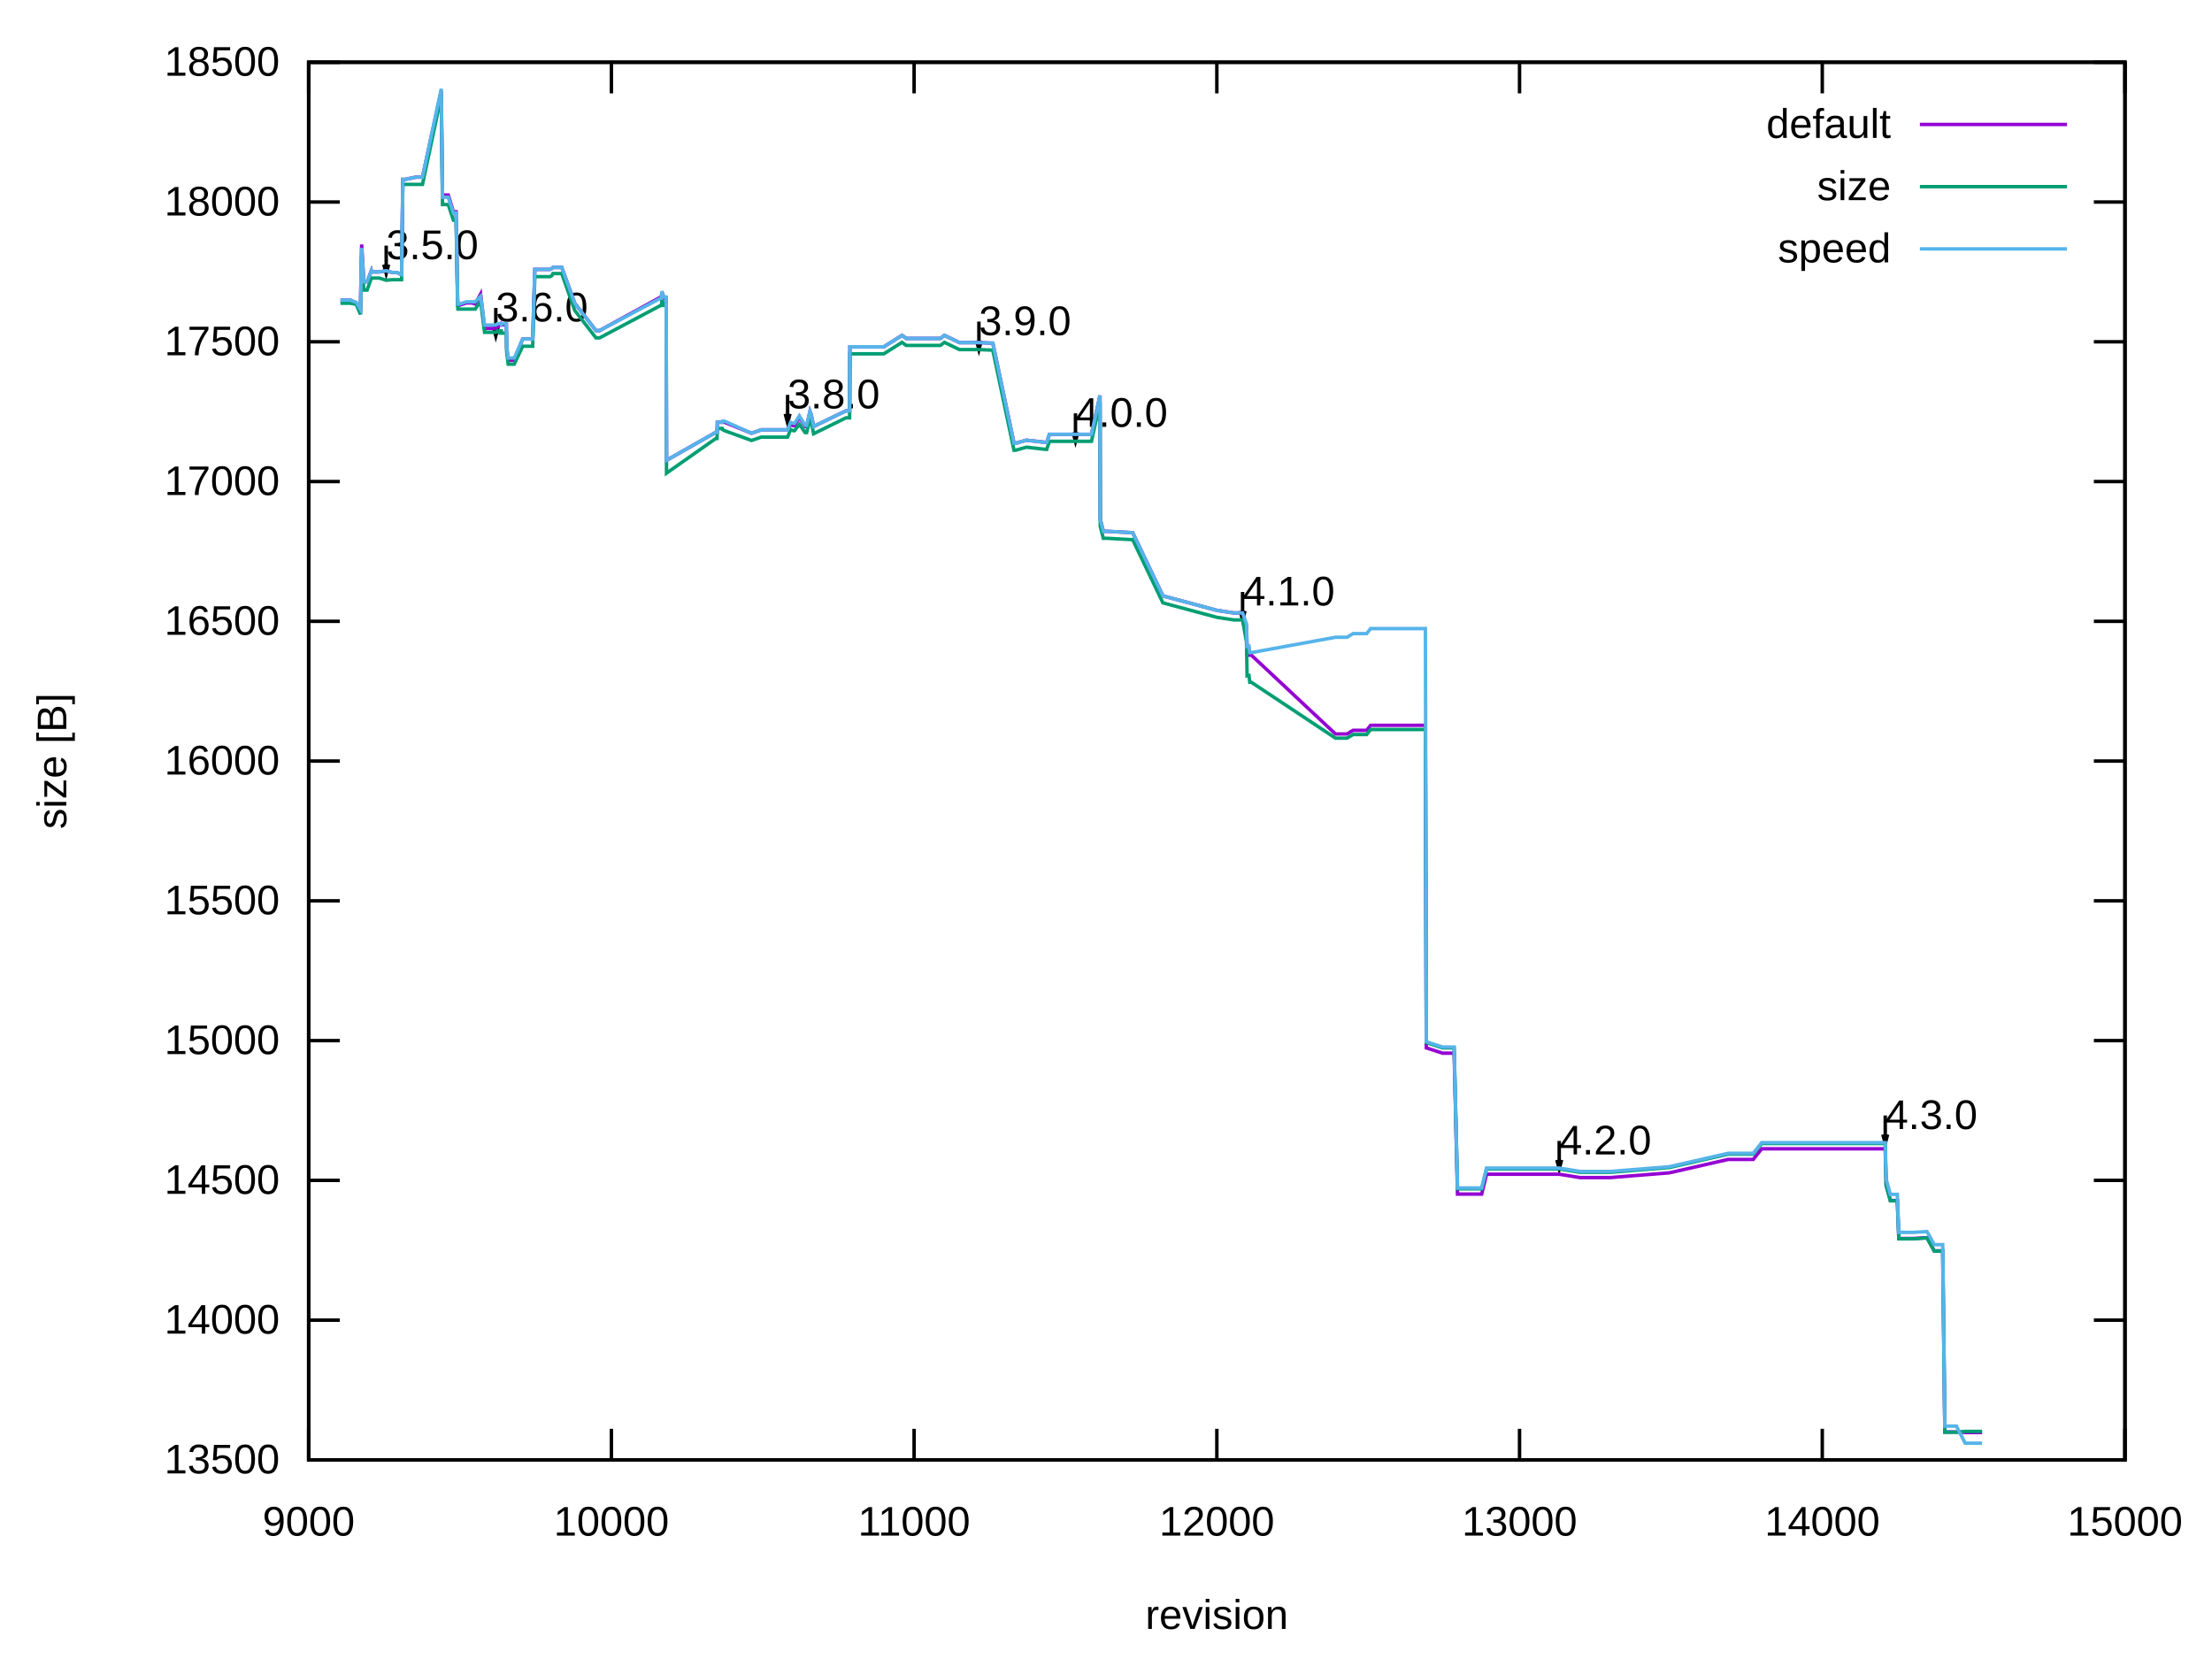
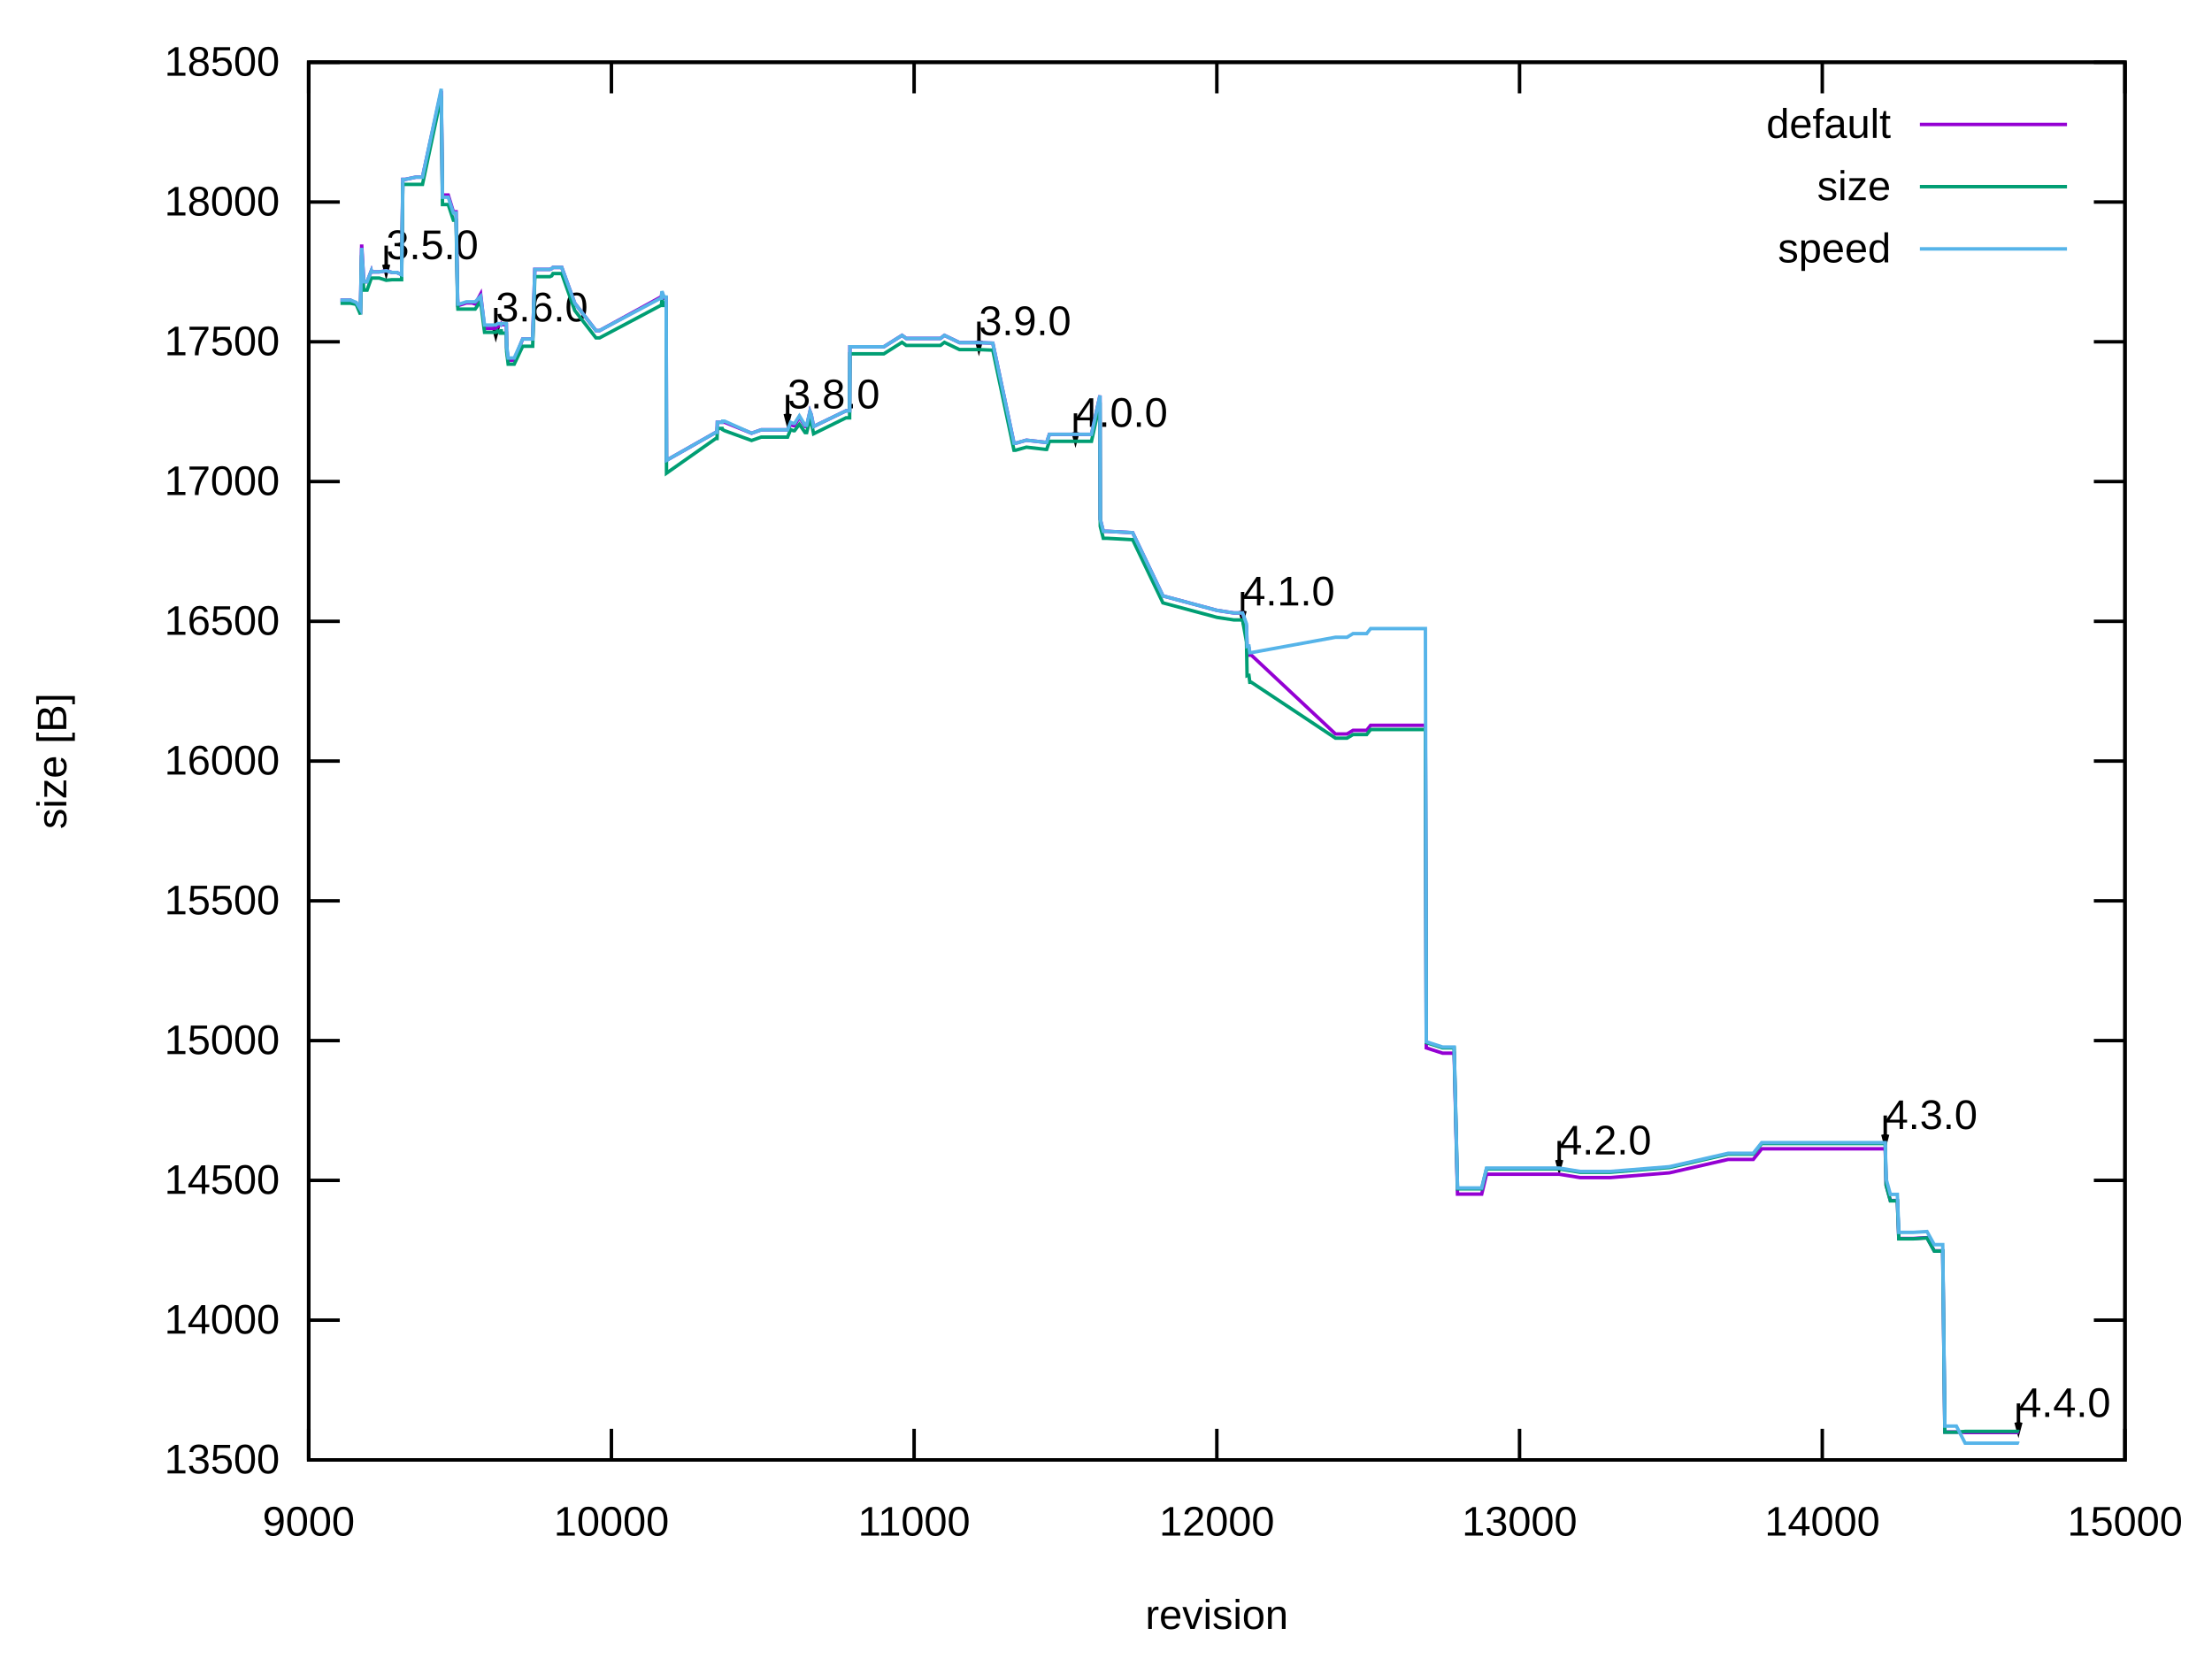
<svg xmlns="http://www.w3.org/2000/svg" xmlns:xlink="http://www.w3.org/1999/xlink" width="640" height="480" viewBox="0 0 640 480">
  <g id="gnuplot_canvas">
    <rect x="0" y="0" width="640" height="480" fill="none" />
    <defs>
      <circle id="gpDot" r="0.5" stroke-width="0.5" stroke="currentColor" />
      <path id="gpPt0" stroke-width="0.222" stroke="currentColor" d="M-1,0 h2 M0,-1 v2" />
      <path id="gpPt1" stroke-width="0.222" stroke="currentColor" d="M-1,-1 L1,1 M1,-1 L-1,1" />
      <path id="gpPt2" stroke-width="0.222" stroke="currentColor" d="M-1,0 L1,0 M0,-1 L0,1 M-1,-1 L1,1 M-1,1 L1,-1" />
      <rect id="gpPt3" stroke-width="0.222" stroke="currentColor" x="-1" y="-1" width="2" height="2" />
      <rect id="gpPt4" stroke-width="0.222" stroke="currentColor" fill="currentColor" x="-1" y="-1" width="2" height="2" />
      <circle id="gpPt5" stroke-width="0.222" stroke="currentColor" cx="0" cy="0" r="1" />
      <use xlink:href="#gpPt5" id="gpPt6" fill="currentColor" stroke="none" />
      <path id="gpPt7" stroke-width="0.222" stroke="currentColor" d="M0,-1.33 L-1.33,0.67 L1.33,0.67 z" />
      <use xlink:href="#gpPt7" id="gpPt8" fill="currentColor" stroke="none" />
      <use xlink:href="#gpPt7" id="gpPt9" stroke="currentColor" transform="rotate(180)" />
      <use xlink:href="#gpPt9" id="gpPt10" fill="currentColor" stroke="none" />
      <use xlink:href="#gpPt3" id="gpPt11" stroke="currentColor" transform="rotate(45)" />
      <use xlink:href="#gpPt11" id="gpPt12" fill="currentColor" stroke="none" />
      <path id="gpPt13" stroke-width="0.222" stroke="currentColor" d="M0,1.330 L1.265,0.411 L0.782,-1.067 L-0.782,-1.076 L-1.265,0.411 z" />
      <use xlink:href="#gpPt13" id="gpPt14" fill="currentColor" stroke="none" />
      <filter id="textbox" filterUnits="objectBoundingBox" x="0" y="0" height="1" width="1">
        <feFlood flood-color="white" flood-opacity="1" result="bgnd" />
        <feComposite in="SourceGraphic" in2="bgnd" operator="atop" />
      </filter>
      <filter id="greybox" filterUnits="objectBoundingBox" x="0" y="0" height="1" width="1">
        <feFlood flood-color="lightgrey" flood-opacity="1" result="grey" />
        <feComposite in="SourceGraphic" in2="grey" operator="atop" />
      </filter>
    </defs>
    <g fill="none" color="white" stroke="currentColor" stroke-width="1.00" stroke-linecap="butt" stroke-linejoin="miter">
</g>
    <g fill="none" color="black" stroke="currentColor" stroke-width="1.00" stroke-linecap="butt" stroke-linejoin="miter">
      <path stroke="black" d="M89.31,422.40 L98.31,422.40 M614.82,422.40 L605.82,422.40  " />
      <g transform="translate(80.92,426.30)" stroke="none" fill="black" font-family="Arial" font-size="12.00" text-anchor="end">
        <text>
          <tspan font-family="Arial"> 13500</tspan>
        </text>
      </g>
    </g>
    <g fill="none" color="black" stroke="currentColor" stroke-width="1.00" stroke-linecap="butt" stroke-linejoin="miter">
      <path stroke="black" d="M89.31,381.96 L98.31,381.96 M614.82,381.96 L605.82,381.96  " />
      <g transform="translate(80.92,385.86)" stroke="none" fill="black" font-family="Arial" font-size="12.00" text-anchor="end">
        <text>
          <tspan font-family="Arial"> 14000</tspan>
        </text>
      </g>
    </g>
    <g fill="none" color="black" stroke="currentColor" stroke-width="1.00" stroke-linecap="butt" stroke-linejoin="miter">
      <path stroke="black" d="M89.31,341.52 L98.31,341.52 M614.82,341.52 L605.82,341.52  " />
      <g transform="translate(80.92,345.42)" stroke="none" fill="black" font-family="Arial" font-size="12.00" text-anchor="end">
        <text>
          <tspan font-family="Arial"> 14500</tspan>
        </text>
      </g>
    </g>
    <g fill="none" color="black" stroke="currentColor" stroke-width="1.00" stroke-linecap="butt" stroke-linejoin="miter">
      <path stroke="black" d="M89.31,301.08 L98.31,301.08 M614.82,301.08 L605.82,301.08  " />
      <g transform="translate(80.92,304.98)" stroke="none" fill="black" font-family="Arial" font-size="12.00" text-anchor="end">
        <text>
          <tspan font-family="Arial"> 15000</tspan>
        </text>
      </g>
    </g>
    <g fill="none" color="black" stroke="currentColor" stroke-width="1.00" stroke-linecap="butt" stroke-linejoin="miter">
      <path stroke="black" d="M89.31,260.64 L98.31,260.64 M614.82,260.64 L605.82,260.64  " />
      <g transform="translate(80.92,264.54)" stroke="none" fill="black" font-family="Arial" font-size="12.00" text-anchor="end">
        <text>
          <tspan font-family="Arial"> 15500</tspan>
        </text>
      </g>
    </g>
    <g fill="none" color="black" stroke="currentColor" stroke-width="1.00" stroke-linecap="butt" stroke-linejoin="miter">
      <path stroke="black" d="M89.31,220.20 L98.31,220.20 M614.82,220.20 L605.82,220.20  " />
      <g transform="translate(80.92,224.10)" stroke="none" fill="black" font-family="Arial" font-size="12.00" text-anchor="end">
        <text>
          <tspan font-family="Arial"> 16000</tspan>
        </text>
      </g>
    </g>
    <g fill="none" color="black" stroke="currentColor" stroke-width="1.00" stroke-linecap="butt" stroke-linejoin="miter">
      <path stroke="black" d="M89.31,179.77 L98.31,179.77 M614.82,179.77 L605.82,179.77  " />
      <g transform="translate(80.92,183.67)" stroke="none" fill="black" font-family="Arial" font-size="12.00" text-anchor="end">
        <text>
          <tspan font-family="Arial"> 16500</tspan>
        </text>
      </g>
    </g>
    <g fill="none" color="black" stroke="currentColor" stroke-width="1.00" stroke-linecap="butt" stroke-linejoin="miter">
      <path stroke="black" d="M89.31,139.33 L98.31,139.33 M614.82,139.33 L605.82,139.33  " />
      <g transform="translate(80.92,143.23)" stroke="none" fill="black" font-family="Arial" font-size="12.00" text-anchor="end">
        <text>
          <tspan font-family="Arial"> 17000</tspan>
        </text>
      </g>
    </g>
    <g fill="none" color="black" stroke="currentColor" stroke-width="1.00" stroke-linecap="butt" stroke-linejoin="miter">
      <path stroke="black" d="M89.31,98.89 L98.31,98.89 M614.82,98.89 L605.82,98.89  " />
      <g transform="translate(80.92,102.79)" stroke="none" fill="black" font-family="Arial" font-size="12.00" text-anchor="end">
        <text>
          <tspan font-family="Arial"> 17500</tspan>
        </text>
      </g>
    </g>
    <g fill="none" color="black" stroke="currentColor" stroke-width="1.00" stroke-linecap="butt" stroke-linejoin="miter">
      <path stroke="black" d="M89.31,58.45 L98.31,58.45 M614.82,58.45 L605.82,58.45  " />
      <g transform="translate(80.92,62.35)" stroke="none" fill="black" font-family="Arial" font-size="12.00" text-anchor="end">
        <text>
          <tspan font-family="Arial"> 18000</tspan>
        </text>
      </g>
    </g>
    <g fill="none" color="black" stroke="currentColor" stroke-width="1.00" stroke-linecap="butt" stroke-linejoin="miter">
      <path stroke="black" d="M89.31,18.01 L98.31,18.01 M614.82,18.01 L605.82,18.01  " />
      <g transform="translate(80.92,21.91)" stroke="none" fill="black" font-family="Arial" font-size="12.00" text-anchor="end">
        <text>
          <tspan font-family="Arial"> 18500</tspan>
        </text>
      </g>
    </g>
    <g fill="none" color="black" stroke="currentColor" stroke-width="1.00" stroke-linecap="butt" stroke-linejoin="miter">
      <path stroke="black" d="M89.31,422.40 L89.31,413.40 M89.31,18.01 L89.31,27.01  " />
      <g transform="translate(89.31,444.30)" stroke="none" fill="black" font-family="Arial" font-size="12.00" text-anchor="middle">
        <text>
          <tspan font-family="Arial"> 9000</tspan>
        </text>
      </g>
    </g>
    <g fill="none" color="black" stroke="currentColor" stroke-width="1.00" stroke-linecap="butt" stroke-linejoin="miter">
      <path stroke="black" d="M176.90,422.40 L176.90,413.40 M176.90,18.01 L176.90,27.01  " />
      <g transform="translate(176.90,444.30)" stroke="none" fill="black" font-family="Arial" font-size="12.00" text-anchor="middle">
        <text>
          <tspan font-family="Arial"> 10000</tspan>
        </text>
      </g>
    </g>
    <g fill="none" color="black" stroke="currentColor" stroke-width="1.00" stroke-linecap="butt" stroke-linejoin="miter">
      <path stroke="black" d="M264.48,422.40 L264.48,413.40 M264.48,18.01 L264.48,27.01  " />
      <g transform="translate(264.48,444.30)" stroke="none" fill="black" font-family="Arial" font-size="12.00" text-anchor="middle">
        <text>
          <tspan font-family="Arial"> 11000</tspan>
        </text>
      </g>
    </g>
    <g fill="none" color="black" stroke="currentColor" stroke-width="1.00" stroke-linecap="butt" stroke-linejoin="miter">
      <path stroke="black" d="M352.07,422.40 L352.07,413.40 M352.07,18.01 L352.07,27.01  " />
      <g transform="translate(352.07,444.30)" stroke="none" fill="black" font-family="Arial" font-size="12.00" text-anchor="middle">
        <text>
          <tspan font-family="Arial"> 12000</tspan>
        </text>
      </g>
    </g>
    <g fill="none" color="black" stroke="currentColor" stroke-width="1.00" stroke-linecap="butt" stroke-linejoin="miter">
      <path stroke="black" d="M439.65,422.40 L439.65,413.40 M439.65,18.01 L439.65,27.01  " />
      <g transform="translate(439.65,444.30)" stroke="none" fill="black" font-family="Arial" font-size="12.00" text-anchor="middle">
        <text>
          <tspan font-family="Arial"> 13000</tspan>
        </text>
      </g>
    </g>
    <g fill="none" color="black" stroke="currentColor" stroke-width="1.00" stroke-linecap="butt" stroke-linejoin="miter">
      <path stroke="black" d="M527.24,422.40 L527.24,413.40 M527.24,18.01 L527.24,27.01  " />
      <g transform="translate(527.24,444.30)" stroke="none" fill="black" font-family="Arial" font-size="12.00" text-anchor="middle">
        <text>
          <tspan font-family="Arial"> 14000</tspan>
        </text>
      </g>
    </g>
    <g fill="none" color="black" stroke="currentColor" stroke-width="1.00" stroke-linecap="butt" stroke-linejoin="miter">
      <path stroke="black" d="M614.82,422.40 L614.82,413.40 M614.82,18.01 L614.82,27.01  " />
      <g transform="translate(614.82,444.30)" stroke="none" fill="black" font-family="Arial" font-size="12.00" text-anchor="middle">
        <text>
          <tspan font-family="Arial"> 15000</tspan>
        </text>
      </g>
    </g>
    <g fill="none" color="black" stroke="currentColor" stroke-width="1.00" stroke-linecap="butt" stroke-linejoin="miter">
</g>
    <g fill="none" color="black" stroke="currentColor" stroke-width="1.00" stroke-linecap="butt" stroke-linejoin="miter">
      <path stroke="black" d="M89.31,18.01 L89.31,422.40 L614.82,422.40 L614.82,18.01 L89.31,18.01 Z  " />
      <g transform="translate(111.73,74.97)" stroke="none" fill="black" font-family="Arial" font-size="12.00" text-anchor="start">
        <text>
          <tspan font-family="Arial">3.5.0</tspan>
        </text>
      </g>
      <g transform="translate(143.44,93.00)" stroke="none" fill="black" font-family="Arial" font-size="12.00" text-anchor="start">
        <text>
          <tspan font-family="Arial">3.6.0</tspan>
        </text>
      </g>
      <g transform="translate(227.87,118.15)" stroke="none" fill="black" font-family="Arial" font-size="12.00" text-anchor="start">
        <text>
          <tspan font-family="Arial">3.8.0</tspan>
        </text>
      </g>
      <g transform="translate(283.22,96.96)" stroke="none" fill="black" font-family="Arial" font-size="12.00" text-anchor="start">
        <text>
          <tspan font-family="Arial">3.9.0</tspan>
        </text>
      </g>
      <g transform="translate(311.16,123.49)" stroke="none" fill="black" font-family="Arial" font-size="12.00" text-anchor="start">
        <text>
          <tspan font-family="Arial">4.0.0</tspan>
        </text>
      </g>
      <g transform="translate(359.51,175.17)" stroke="none" fill="black" font-family="Arial" font-size="12.00" text-anchor="start">
        <text>
          <tspan font-family="Arial">4.1.0</tspan>
        </text>
      </g>
      <g transform="translate(451.12,334.02)" stroke="none" fill="black" font-family="Arial" font-size="12.00" text-anchor="start">
        <text>
          <tspan font-family="Arial">4.2.0</tspan>
        </text>
      </g>
      <g transform="translate(545.45,326.66)" stroke="none" fill="black" font-family="Arial" font-size="12.00" text-anchor="start">
        <text>
          <tspan font-family="Arial">4.3.0</tspan>
        </text>
      </g>
-       <path stroke="black" d="M111.05,76.54 L111.74,79.14 L112.43,76.54 M111.74,71.06 L111.74,79.14 M142.76,94.58 L143.45,97.18 L144.14,94.58   M143.45,89.09 L143.45,97.18 M227.19,119.73 L227.88,122.33 L228.57,119.73 M227.88,114.24 L227.88,122.33 M282.54,98.54   L283.23,101.14 L283.92,98.54 M283.23,93.05 L283.23,101.14 M310.48,125.07 L311.17,127.67 L311.86,125.07 M311.17,119.58   L311.17,127.67 M358.83,176.75 L359.52,179.35 L360.21,176.75 M359.52,171.26 L359.52,179.35 M450.44,335.60 L451.13,338.20   L451.82,335.60 M451.13,330.11 L451.13,338.20 M544.77,328.24 L545.46,330.84 L546.15,328.24 M545.46,322.75 L545.46,330.84    " />
+       <g transform="translate(583.99,409.96)" stroke="none" fill="black" font-family="Arial" font-size="12.00" text-anchor="start">
+         <text>
+           <tspan font-family="Arial">4.4.0</tspan>
+         </text>
+       </g>
+       <path stroke="black" d="M111.05,76.54 L111.74,79.14 L112.43,76.54 M111.74,71.06 L111.74,79.14 M142.76,94.58 L143.45,97.18 L144.14,94.58   M143.45,89.09 L143.45,97.18 M227.19,119.73 L227.88,122.33 L228.57,119.73 M227.88,114.24 L227.88,122.33 M282.54,98.54   L283.23,101.14 L283.92,98.54 M283.23,93.05 L283.23,101.14 M310.48,125.07 L311.17,127.67 L311.86,125.07 M311.17,119.58   L311.17,127.67 M358.83,176.75 L359.52,179.35 L360.21,176.75 M359.52,171.26 L359.52,179.35 M450.44,335.60 L451.13,338.20   L451.82,335.60 M451.13,330.11 L451.13,338.20 M544.77,328.24 L545.46,330.84 L546.15,328.24 M545.46,322.75 L545.46,330.84   M583.31,411.54 L584.00,414.14 L584.69,411.54 M584.00,406.05 L584.00,414.14  " />
    </g>
    <g fill="none" color="black" stroke="currentColor" stroke-width="1.00" stroke-linecap="butt" stroke-linejoin="miter">
      <g transform="translate(19.18,220.21) rotate(270)" stroke="none" fill="black" font-family="Arial" font-size="12.00" text-anchor="middle">
        <text>
          <tspan font-family="Arial">size [B]</tspan>
        </text>
      </g>
    </g>
    <g fill="none" color="black" stroke="currentColor" stroke-width="1.00" stroke-linecap="butt" stroke-linejoin="miter">
      <g transform="translate(352.06,471.30)" stroke="none" fill="black" font-family="Arial" font-size="12.00" text-anchor="middle">
        <text>
          <tspan font-family="Arial">revision</tspan>
        </text>
      </g>
    </g>
    <g fill="none" color="black" stroke="currentColor" stroke-width="1.00" stroke-linecap="butt" stroke-linejoin="miter">
</g>
    <g id="gnuplot_plot_1">
      <g fill="none" color="black" stroke="currentColor" stroke-width="1.00" stroke-linecap="butt" stroke-linejoin="miter">
        <g transform="translate(547.09,39.91)" stroke="none" fill="black" font-family="Arial" font-size="12.00" text-anchor="end">
          <text>
            <tspan font-family="Arial">default</tspan>
          </text>
        </g>
      </g>
      <g fill="none" color="black" stroke="currentColor" stroke-width="1.00" stroke-linecap="butt" stroke-linejoin="miter">
-         <path stroke="rgb(148,   0, 211)" d="M555.48,36.01 L598.04,36.01 M98.51,86.84 L99.82,86.84 L100.17,86.84 L100.43,86.84 L101.40,86.84 L103.06,87.81   L104.29,89.51 L104.64,70.74 L105.25,81.50 L105.69,81.50 L106.04,81.50 L106.21,81.50 L107.44,78.34 L107.53,78.67   L108.40,78.67 L109.72,78.67 L111.73,78.34 L113.40,78.83 L114.80,78.83 L116.20,79.48 L116.55,51.90 L117.25,51.90   L120.32,51.25 L122.24,51.25 L127.67,26.34 L128.02,56.43 L128.29,56.43 L128.90,56.43 L129.69,56.43 L131.18,61.28   L131.96,61.28 L132.40,86.43 L132.49,88.29 L132.93,88.29 L134.94,87.65 L136.61,87.65 L137.48,87.97 L139.06,85.06   L140.20,95.01 L140.90,95.01 L141.51,95.01 L141.95,95.01 L142.04,95.01 L142.12,95.01 L142.21,95.01 L143.44,95.01   L143.96,94.60 L144.66,93.95 L144.93,93.95 L145.01,93.79 L145.10,93.95 L145.19,93.95 L145.36,93.95 L145.80,93.95   L145.89,93.95 L146.15,93.95 L146.33,93.95 L146.50,93.95 L146.59,100.59 L147.03,104.23 L147.29,104.23 L147.47,104.23   L147.55,104.23 L147.64,104.23 L148.78,104.23 L151.23,98.08 L153.25,98.08 L154.12,98.08 L154.74,77.94 L155.09,77.94   L155.96,77.94 L156.22,77.94 L156.31,77.94 L156.40,77.94 L156.49,77.94 L157.01,77.94 L157.98,77.94 L158.50,77.94   L158.59,77.94 L158.76,77.94 L159.12,77.94 L159.64,77.70 L159.99,77.37 L160.08,77.37 L160.69,77.37 L160.95,77.37   L161.04,77.37 L161.13,77.37 L162.01,77.37 L162.18,77.37 L162.53,77.37 L166.30,87.73 L172.43,95.65 L172.78,95.65   L172.95,95.65 L173.04,95.65 L173.48,95.65 L191.17,85.95 L191.35,85.95 L191.52,84.57 L192.13,86.27 L192.75,86.27   L192.84,133.18 L207.11,125.09 L207.46,125.09 L207.55,122.18 L208.95,122.18 L209.04,122.18 L209.65,122.18 L217.45,125.34   L220.25,124.36 L221.56,124.36 L224.19,124.36 L225.77,124.36 L227.87,124.36 L228.75,122.83 L229.53,123.15 L229.88,123.15   L231.29,120.64 L232.95,123.39 L233.39,123.39 L234.35,119.03 L234.70,119.92 L235.40,123.39 L244.77,118.86 L245.39,118.86   L245.74,118.86 L245.82,118.86 L245.91,100.34 L246.09,100.34 L246.96,100.34 L255.72,100.34 L260.98,97.03 L262.20,97.92   L272.10,97.92 L273.24,97.03 L277.62,99.13 L283.22,99.13 L287.25,99.29 L293.38,128.25 L293.82,128.25 L296.97,127.36   L302.58,128.00 L302.84,128.00 L303.63,125.66 L308.89,125.66 L309.06,125.66 L311.16,125.66 L315.80,125.66 L318.26,114.42   L318.34,150.25 L319.22,153.72 L319.66,153.72 L319.75,153.72 L320.27,153.72 L320.36,153.72 L327.72,154.13 L336.47,172.41   L352.15,176.61 L356.97,177.34 L359.51,177.34 L360.65,181.22 L360.82,187.69 L361.00,187.61 L361.35,187.61 L361.61,189.55   L362.05,189.55 L386.40,212.36 L388.41,212.36 L389.73,212.36 L391.48,211.31 L392.70,211.31 L394.81,211.31 L395.42,211.31   L396.56,209.85 L408.29,209.85 L411.01,209.85 L412.41,209.85 L412.67,303.19 L417.40,304.72 L420.73,304.72 L421.70,345.49   L424.50,345.49 L427.56,345.49 L428.70,345.49 L430.10,339.74 L430.89,339.74 L436.93,339.74 L451.12,339.74 L457.17,340.71   L465.93,340.71 L483.00,339.34 L500.00,335.46 L500.87,335.46 L501.75,335.46 L505.16,335.46 L507.27,335.46 L509.72,332.38   L518.48,332.38 L527.24,332.38 L543.35,332.38 L545.45,332.38 L545.72,342.90 L546.94,347.35 L547.82,347.35 L548.08,347.35   L548.78,347.35 L548.96,347.35 L549.39,358.34 L553.51,358.34 L557.54,358.10 L559.64,361.90 L562.09,361.90 L562.71,414.31   L566.04,414.31 L568.58,414.47 L571.90,414.47 L573.48,414.47  " />
+         <path stroke="rgb(148,   0, 211)" d="M555.48,36.01 L598.04,36.01 M98.51,86.84 L99.82,86.84 L100.17,86.84 L100.43,86.84 L101.40,86.84 L103.06,87.81   L104.29,89.51 L104.64,70.74 L105.25,81.50 L105.69,81.50 L106.04,81.50 L106.21,81.50 L107.44,78.34 L107.53,78.67   L108.40,78.67 L109.72,78.67 L111.73,78.34 L113.40,78.83 L114.80,78.83 L116.20,79.48 L116.55,51.90 L117.25,51.90   L120.32,51.25 L122.24,51.25 L127.67,26.34 L128.02,56.43 L128.29,56.43 L128.90,56.43 L129.69,56.43 L131.18,61.28   L131.96,61.28 L132.40,86.43 L132.49,88.29 L132.93,88.29 L134.94,87.65 L136.61,87.65 L137.48,87.97 L139.06,85.06   L140.20,95.01 L140.90,95.01 L141.51,95.01 L141.95,95.01 L142.04,95.01 L142.12,95.01 L142.21,95.01 L143.44,95.01   L143.96,94.60 L144.66,93.95 L144.93,93.95 L145.01,93.79 L145.10,93.95 L145.19,93.95 L145.36,93.95 L145.80,93.95   L145.89,93.95 L146.15,93.95 L146.33,93.95 L146.50,93.95 L146.59,100.59 L147.03,104.23 L147.29,104.23 L147.47,104.23   L147.55,104.23 L147.64,104.23 L148.78,104.23 L151.23,98.08 L153.25,98.08 L154.12,98.08 L154.74,77.94 L155.09,77.94   L155.96,77.94 L156.22,77.94 L156.31,77.94 L156.40,77.94 L156.49,77.94 L157.01,77.94 L157.98,77.94 L158.50,77.94   L158.59,77.94 L158.76,77.94 L159.12,77.94 L159.64,77.70 L159.99,77.37 L160.08,77.37 L160.69,77.37 L160.95,77.37   L161.04,77.37 L161.13,77.37 L162.01,77.37 L162.18,77.37 L162.53,77.37 L166.30,87.73 L172.43,95.65 L172.78,95.65   L172.95,95.65 L173.04,95.65 L173.48,95.65 L191.17,85.95 L191.35,85.95 L191.52,84.57 L192.13,86.27 L192.75,86.27   L192.84,133.18 L207.11,125.09 L207.46,125.09 L207.55,122.18 L208.95,122.18 L209.04,122.18 L209.65,122.18 L217.45,125.34   L220.25,124.36 L221.56,124.36 L224.19,124.36 L225.77,124.36 L227.87,124.36 L228.75,122.83 L229.53,123.15 L229.88,123.15   L231.29,120.64 L232.95,123.39 L233.39,123.39 L234.35,119.03 L234.70,119.92 L235.40,123.39 L244.77,118.86 L245.39,118.86   L245.74,118.86 L245.82,118.86 L245.91,100.34 L246.09,100.34 L246.96,100.34 L255.72,100.34 L260.98,97.03 L262.20,97.92   L272.10,97.92 L273.24,97.03 L277.62,99.13 L283.22,99.13 L287.25,99.29 L293.38,128.25 L293.82,128.25 L296.97,127.36   L302.58,128.00 L302.84,128.00 L303.63,125.66 L308.89,125.66 L309.06,125.66 L311.16,125.66 L315.80,125.66 L318.26,114.42   L318.34,150.25 L319.22,153.72 L319.66,153.72 L319.75,153.72 L320.27,153.72 L320.36,153.72 L327.72,154.13 L336.47,172.41   L352.15,176.61 L356.97,177.34 L359.51,177.34 L360.65,181.22 L360.82,187.69 L361.00,187.61 L361.35,187.61 L361.61,189.55   L362.05,189.55 L386.40,212.36 L388.41,212.36 L389.73,212.36 L391.48,211.31 L392.70,211.31 L394.81,211.31 L395.42,211.31   L396.56,209.85 L408.29,209.85 L411.01,209.85 L412.41,209.85 L412.67,303.19 L417.40,304.72 L420.73,304.72 L421.70,345.49   L424.50,345.49 L427.56,345.49 L428.70,345.49 L430.10,339.74 L430.89,339.74 L436.93,339.74 L451.12,339.74 L457.17,340.71   L465.93,340.71 L483.00,339.34 L500.00,335.46 L500.87,335.46 L501.75,335.46 L505.16,335.46 L507.27,335.46 L509.72,332.38   L518.48,332.38 L527.24,332.38 L543.35,332.38 L545.45,332.38 L545.72,342.90 L546.94,347.35 L547.82,347.35 L548.08,347.35   L548.78,347.35 L548.96,347.35 L549.39,358.34 L553.51,358.34 L557.54,358.10 L559.64,361.90 L562.09,361.90 L562.71,414.31   L566.04,414.31 L568.58,414.47 L571.90,414.47 L573.48,414.47 L583.99,414.47 L584.17,414.55  " />
      </g>
    </g>
    <g id="gnuplot_plot_2">
      <g fill="none" color="black" stroke="currentColor" stroke-width="1.00" stroke-linecap="butt" stroke-linejoin="miter">
        <g transform="translate(547.09,57.91)" stroke="none" fill="black" font-family="Arial" font-size="12.00" text-anchor="end">
          <text>
            <tspan font-family="Arial">size</tspan>
          </text>
        </g>
      </g>
      <g fill="none" color="black" stroke="currentColor" stroke-width="1.00" stroke-linecap="butt" stroke-linejoin="miter">
-         <path stroke="rgb(  0, 158, 115)" d="M555.48,54.01 L598.04,54.01 M98.51,87.73 L99.82,87.73 L100.17,87.73 L100.43,87.73 L101.40,87.73 L103.06,88.05   L104.29,90.96 L104.64,73.82 L105.25,83.93 L105.69,83.93 L106.04,83.93 L106.21,83.93 L107.44,80.45 L107.53,80.45   L108.40,80.45 L109.72,80.45 L111.73,81.09 L113.40,80.93 L114.80,80.93 L116.20,80.93 L116.55,53.35 L117.25,53.35   L120.32,53.35 L122.24,53.35 L127.67,27.80 L128.02,59.18 L128.29,59.18 L128.90,59.18 L129.69,59.18 L131.18,63.71   L131.96,63.71 L132.40,88.21 L132.49,89.43 L132.93,89.43 L134.94,89.43 L136.61,89.43 L137.48,89.43 L139.06,87.16   L140.20,96.14 L140.90,96.14 L141.51,96.14 L141.95,96.14 L142.04,96.14 L142.12,96.14 L142.21,96.14 L143.44,96.14   L143.96,95.73 L144.66,96.38 L144.93,96.38 L145.01,95.25 L145.10,96.38 L145.19,96.38 L145.36,96.38 L145.80,96.38   L145.89,96.38 L146.15,96.38 L146.33,96.38 L146.50,96.38 L146.59,101.72 L147.03,105.36 L147.29,105.36 L147.47,105.36   L147.55,105.36 L147.64,105.36 L148.78,105.36 L151.23,100.18 L153.25,100.18 L154.12,100.18 L154.74,80.04 L155.09,80.04   L155.96,80.04 L156.22,80.04 L156.31,80.04 L156.40,80.04 L156.49,80.04 L157.01,80.04 L157.98,80.04 L158.50,80.04   L158.59,80.04 L158.76,80.04 L159.12,80.04 L159.64,79.80 L159.99,79.15 L160.08,79.15 L160.69,79.15 L160.95,79.15   L161.04,79.15 L161.13,79.15 L162.01,79.15 L162.18,79.15 L162.53,79.15 L166.30,89.83 L172.43,97.76 L172.78,97.76   L172.95,97.76 L173.04,97.76 L173.48,97.76 L191.17,88.37 L191.35,88.37 L191.52,86.68 L192.13,88.37 L192.75,88.37   L192.84,136.90 L207.11,126.87 L207.46,126.87 L207.55,123.96 L208.95,123.96 L209.04,124.28 L209.65,124.61 L217.45,127.44   L220.25,126.47 L221.56,126.47 L224.19,126.47 L225.77,126.47 L227.87,126.47 L228.75,124.28 L229.53,124.61 L229.88,124.61   L231.29,122.75 L232.95,125.17 L233.39,125.17 L234.35,121.13 L234.70,122.02 L235.40,125.50 L244.77,120.89 L245.39,120.89   L245.74,120.89 L245.82,120.89 L245.91,102.37 L246.09,102.37 L246.96,102.37 L255.72,102.37 L260.98,99.05 L262.20,99.94   L272.10,99.94 L273.24,99.05 L277.62,101.15 L283.22,101.15 L287.25,101.31 L293.38,130.27 L293.82,130.27 L296.97,129.38   L302.58,130.03 L302.84,130.03 L303.63,127.68 L308.89,127.68 L309.06,127.68 L311.16,127.68 L315.80,127.68 L318.26,116.44   L318.34,152.27 L319.22,155.75 L319.66,155.75 L319.75,155.75 L320.27,155.75 L320.36,155.75 L327.72,156.15 L336.47,174.43   L352.15,178.63 L356.97,179.36 L359.51,179.36 L360.65,185.75 L360.82,195.46 L361.00,195.38 L361.35,195.38 L361.61,197.40   L362.05,197.40 L386.40,213.57 L388.41,213.57 L389.73,213.57 L391.48,212.52 L392.70,212.52 L394.81,212.52 L395.42,212.52   L396.56,211.07 L408.29,211.07 L411.01,211.07 L412.41,211.07 L412.67,301.65 L417.40,303.19 L420.73,303.19 L421.70,343.95   L424.50,343.95 L427.56,343.95 L428.70,343.95 L430.10,338.21 L430.89,338.21 L436.93,338.21 L451.12,338.21 L457.17,339.18   L465.93,339.18 L483.00,337.80 L500.00,333.92 L500.87,333.92 L501.75,333.92 L505.16,333.92 L507.27,333.92 L509.72,330.85   L518.48,330.85 L527.24,330.85 L543.35,330.85 L545.45,330.85 L545.72,342.98 L546.94,347.43 L547.82,347.43 L548.08,347.43   L548.78,347.43 L548.96,347.43 L549.39,358.43 L553.51,358.43 L557.54,358.18 L559.64,361.98 L562.09,361.98 L562.71,414.39   L566.04,414.39 L568.58,414.15 L571.90,414.15 L573.48,414.15  " />
+         <path stroke="rgb(  0, 158, 115)" d="M555.48,54.01 L598.04,54.01 M98.51,87.73 L99.82,87.73 L100.17,87.73 L100.43,87.73 L101.40,87.73 L103.06,88.05   L104.29,90.96 L104.64,73.82 L105.25,83.93 L105.69,83.93 L106.04,83.93 L106.21,83.93 L107.44,80.45 L107.53,80.45   L108.40,80.45 L109.72,80.45 L111.73,81.09 L113.40,80.93 L114.80,80.93 L116.20,80.93 L116.55,53.35 L117.25,53.35   L120.32,53.35 L122.24,53.35 L127.67,27.80 L128.02,59.18 L128.29,59.18 L128.90,59.18 L129.69,59.18 L131.18,63.71   L131.96,63.71 L132.40,88.21 L132.49,89.43 L132.93,89.43 L134.94,89.43 L136.61,89.43 L137.48,89.43 L139.06,87.16   L140.20,96.14 L140.90,96.14 L141.51,96.14 L141.95,96.14 L142.04,96.14 L142.12,96.14 L142.21,96.14 L143.44,96.14   L143.96,95.73 L144.66,96.38 L144.93,96.38 L145.01,95.25 L145.10,96.38 L145.19,96.38 L145.36,96.38 L145.80,96.38   L145.89,96.38 L146.15,96.38 L146.33,96.38 L146.50,96.38 L146.59,101.72 L147.03,105.36 L147.29,105.36 L147.47,105.36   L147.55,105.36 L147.64,105.36 L148.78,105.36 L151.23,100.18 L153.25,100.18 L154.12,100.18 L154.74,80.04 L155.09,80.04   L155.96,80.04 L156.22,80.04 L156.31,80.04 L156.40,80.04 L156.49,80.04 L157.01,80.04 L157.98,80.04 L158.50,80.04   L158.59,80.04 L158.76,80.04 L159.12,80.04 L159.64,79.80 L159.99,79.15 L160.08,79.15 L160.69,79.15 L160.95,79.15   L161.04,79.15 L161.13,79.15 L162.01,79.15 L162.18,79.15 L162.53,79.15 L166.30,89.83 L172.43,97.76 L172.78,97.76   L172.95,97.76 L173.04,97.76 L173.48,97.76 L191.17,88.37 L191.35,88.37 L191.52,86.68 L192.13,88.37 L192.75,88.37   L192.84,136.90 L207.11,126.87 L207.46,126.87 L207.55,123.96 L208.95,123.96 L209.04,124.28 L209.65,124.61 L217.45,127.44   L220.25,126.47 L221.56,126.47 L224.19,126.47 L225.77,126.47 L227.87,126.47 L228.75,124.28 L229.53,124.61 L229.88,124.61   L231.29,122.75 L232.95,125.17 L233.39,125.17 L234.35,121.13 L234.70,122.02 L235.40,125.50 L244.77,120.89 L245.39,120.89   L245.74,120.89 L245.82,120.89 L245.91,102.37 L246.09,102.37 L246.96,102.37 L255.72,102.37 L260.98,99.05 L262.20,99.94   L272.10,99.94 L273.24,99.05 L277.62,101.15 L283.22,101.15 L287.25,101.31 L293.38,130.27 L293.82,130.27 L296.97,129.38   L302.58,130.03 L302.84,130.03 L303.63,127.68 L308.89,127.68 L309.06,127.68 L311.16,127.68 L315.80,127.68 L318.26,116.44   L318.34,152.27 L319.22,155.75 L319.66,155.75 L319.75,155.75 L320.27,155.75 L320.36,155.75 L327.72,156.15 L336.47,174.43   L352.15,178.63 L356.97,179.36 L359.51,179.36 L360.65,185.75 L360.82,195.46 L361.00,195.38 L361.35,195.38 L361.61,197.40   L362.05,197.40 L386.40,213.57 L388.41,213.57 L389.73,213.57 L391.48,212.52 L392.70,212.52 L394.81,212.52 L395.42,212.52   L396.56,211.07 L408.29,211.07 L411.01,211.07 L412.41,211.07 L412.67,301.65 L417.40,303.19 L420.73,303.19 L421.70,343.95   L424.50,343.95 L427.56,343.95 L428.70,343.95 L430.10,338.21 L430.89,338.21 L436.93,338.21 L451.12,338.21 L457.17,339.18   L465.93,339.18 L483.00,337.80 L500.00,333.92 L500.87,333.92 L501.75,333.92 L505.16,333.92 L507.27,333.92 L509.72,330.85   L518.48,330.85 L527.24,330.85 L543.35,330.85 L545.45,330.85 L545.72,342.98 L546.94,347.43 L547.82,347.43 L548.08,347.43   L548.78,347.43 L548.96,347.43 L549.39,358.43 L553.51,358.43 L557.54,358.18 L559.64,361.98 L562.09,361.98 L562.71,414.39   L566.04,414.39 L568.58,414.15 L571.90,414.15 L573.48,414.15 L583.99,414.15 L584.17,414.23  " />
      </g>
    </g>
    <g id="gnuplot_plot_3">
      <g fill="none" color="black" stroke="currentColor" stroke-width="1.00" stroke-linecap="butt" stroke-linejoin="miter">
        <g transform="translate(547.09,75.91)" stroke="none" fill="black" font-family="Arial" font-size="12.00" text-anchor="end">
          <text>
            <tspan font-family="Arial">speed</tspan>
          </text>
        </g>
      </g>
      <g fill="none" color="black" stroke="currentColor" stroke-width="1.00" stroke-linecap="butt" stroke-linejoin="miter">
-         <path stroke="rgb( 86, 180, 233)" d="M555.48,72.01 L598.04,72.01 M98.51,86.84 L99.82,86.84 L100.17,86.84 L100.43,86.84 L101.40,86.84 L103.06,87.48   L104.29,89.51 L104.64,71.71 L105.25,81.50 L105.69,81.50 L106.04,81.50 L106.21,81.50 L107.44,78.34 L107.53,78.67   L108.40,78.67 L109.72,78.67 L111.73,78.34 L113.40,78.83 L114.80,78.83 L116.20,79.48 L116.55,51.90 L117.25,51.90   L120.32,51.25 L122.24,51.25 L127.67,25.69 L128.02,57.07 L128.29,57.07 L128.90,57.07 L129.69,57.07 L131.18,61.60   L131.96,61.60 L132.40,86.43 L132.49,87.97 L132.93,87.97 L134.94,87.32 L136.61,87.32 L137.48,87.32 L139.06,85.70   L140.20,94.04 L140.90,94.04 L141.51,94.04 L141.95,94.04 L142.04,94.04 L142.12,94.04 L142.21,94.04 L143.44,94.04   L143.96,93.63 L144.66,93.63 L144.93,93.63 L145.01,93.79 L145.10,93.63 L145.19,93.63 L145.36,93.63 L145.80,93.63   L145.89,93.63 L146.15,93.63 L146.33,93.63 L146.50,93.63 L146.59,99.94 L147.03,103.58 L147.29,103.58 L147.47,103.58   L147.55,103.58 L147.64,103.58 L148.78,103.58 L151.23,98.08 L153.25,98.08 L154.12,98.08 L154.74,77.94 L155.09,77.94   L155.96,77.94 L156.22,77.94 L156.31,77.94 L156.40,77.94 L156.49,77.94 L157.01,77.94 L157.98,77.94 L158.50,77.94   L158.59,77.94 L158.76,77.94 L159.12,77.94 L159.64,77.70 L159.99,77.37 L160.08,77.37 L160.69,77.37 L160.95,77.37   L161.04,77.37 L161.13,77.37 L162.01,77.37 L162.18,77.37 L162.53,77.37 L166.30,87.73 L172.43,95.65 L172.78,95.65   L172.95,95.65 L173.04,95.65 L173.48,95.65 L191.17,86.27 L191.35,86.27 L191.52,84.25 L192.13,85.95 L192.75,85.95   L192.84,133.18 L207.11,125.09 L207.46,125.09 L207.55,122.18 L208.95,122.18 L209.04,121.86 L209.65,121.86 L217.45,125.34   L220.25,124.36 L221.56,124.36 L224.19,124.36 L225.77,124.36 L227.87,124.36 L228.75,122.18 L229.53,122.50 L229.88,122.50   L231.29,120.32 L232.95,123.07 L233.39,123.07 L234.35,119.03 L234.70,119.92 L235.40,123.39 L244.77,118.86 L245.39,118.86   L245.74,118.86 L245.82,118.86 L245.91,100.34 L246.09,100.34 L246.96,100.34 L255.72,100.34 L260.98,97.03 L262.20,97.92   L272.10,97.92 L273.24,97.03 L277.62,99.13 L283.22,99.13 L287.25,99.29 L293.38,128.25 L293.82,128.25 L296.97,127.36   L302.58,128.00 L302.84,128.00 L303.63,125.66 L308.89,125.66 L309.06,125.66 L311.16,125.66 L315.80,125.66 L318.26,114.42   L318.34,150.25 L319.22,153.72 L319.66,153.72 L319.75,153.72 L320.27,153.72 L320.36,153.72 L327.72,154.13 L336.47,172.41   L352.15,176.61 L356.97,177.34 L359.51,177.34 L360.65,180.49 L360.82,186.96 L361.00,186.88 L361.35,186.88 L361.61,188.82   L362.05,188.82 L386.40,184.38 L388.41,184.38 L389.73,184.38 L391.48,183.32 L392.70,183.32 L394.81,183.32 L395.42,183.32   L396.56,181.87 L408.29,181.87 L411.01,181.87 L412.41,181.87 L412.67,301.41 L417.40,302.94 L420.73,302.94 L421.70,343.71   L424.50,343.71 L427.56,343.71 L428.70,343.71 L430.10,337.96 L430.89,337.96 L436.93,337.96 L451.12,337.96 L457.17,338.93   L465.93,338.93 L483.00,337.56 L500.00,333.68 L500.87,333.68 L501.75,333.68 L505.16,333.68 L507.27,333.68 L509.72,330.60   L518.48,330.60 L527.24,330.60 L543.35,330.60 L545.45,330.60 L545.72,341.12 L546.94,345.57 L547.82,345.57 L548.08,345.57   L548.78,345.57 L548.96,345.57 L549.39,356.57 L553.51,356.57 L557.54,356.32 L559.64,360.12 L562.09,360.12 L562.71,412.61   L566.04,412.61 L568.58,417.55 L571.90,417.55 L573.48,417.55  " />
+         <path stroke="rgb( 86, 180, 233)" d="M555.48,72.01 L598.04,72.01 M98.51,86.84 L99.82,86.84 L100.17,86.84 L100.43,86.84 L101.40,86.84 L103.06,87.48   L104.29,89.51 L104.64,71.71 L105.25,81.50 L105.69,81.50 L106.04,81.50 L106.21,81.50 L107.44,78.34 L107.53,78.67   L108.40,78.67 L109.72,78.67 L111.73,78.34 L113.40,78.83 L114.80,78.83 L116.20,79.48 L116.55,51.90 L117.25,51.90   L120.32,51.25 L122.24,51.25 L127.67,25.69 L128.02,57.07 L128.29,57.07 L128.90,57.07 L129.69,57.07 L131.18,61.60   L131.96,61.60 L132.40,86.43 L132.49,87.97 L132.93,87.97 L134.94,87.32 L136.61,87.32 L137.48,87.32 L139.06,85.70   L140.20,94.04 L140.90,94.04 L141.51,94.04 L141.95,94.04 L142.04,94.04 L142.12,94.04 L142.21,94.04 L143.44,94.04   L143.96,93.63 L144.66,93.63 L144.93,93.63 L145.01,93.79 L145.10,93.63 L145.19,93.63 L145.36,93.63 L145.80,93.63   L145.89,93.63 L146.15,93.63 L146.33,93.63 L146.50,93.63 L146.59,99.94 L147.03,103.58 L147.29,103.58 L147.47,103.58   L147.55,103.58 L147.64,103.58 L148.78,103.58 L151.23,98.08 L153.25,98.08 L154.12,98.08 L154.74,77.94 L155.09,77.94   L155.96,77.94 L156.22,77.94 L156.31,77.94 L156.40,77.94 L156.49,77.94 L157.01,77.94 L157.98,77.94 L158.50,77.94   L158.59,77.94 L158.76,77.94 L159.12,77.94 L159.64,77.70 L159.99,77.37 L160.08,77.37 L160.69,77.37 L160.95,77.37   L161.04,77.37 L161.13,77.37 L162.01,77.37 L162.18,77.37 L162.53,77.37 L166.30,87.73 L172.43,95.65 L172.78,95.65   L172.95,95.65 L173.04,95.65 L173.48,95.65 L191.17,86.27 L191.35,86.27 L191.52,84.25 L192.13,85.95 L192.75,85.95   L192.84,133.18 L207.11,125.09 L207.46,125.09 L207.55,122.18 L208.95,122.18 L209.04,121.86 L209.65,121.86 L217.45,125.34   L220.25,124.36 L221.56,124.36 L224.19,124.36 L225.77,124.36 L227.87,124.36 L228.75,122.18 L229.53,122.50 L229.88,122.50   L231.29,120.32 L232.95,123.07 L233.39,123.07 L234.35,119.03 L234.70,119.92 L235.40,123.39 L244.77,118.86 L245.39,118.86   L245.74,118.86 L245.82,118.86 L245.91,100.34 L246.09,100.34 L246.96,100.34 L255.72,100.34 L260.98,97.03 L262.20,97.92   L272.10,97.92 L273.24,97.03 L277.62,99.13 L283.22,99.13 L287.25,99.29 L293.38,128.25 L293.82,128.25 L296.97,127.36   L302.58,128.00 L302.84,128.00 L303.63,125.66 L308.89,125.66 L309.06,125.66 L311.16,125.66 L315.80,125.66 L318.26,114.42   L318.34,150.25 L319.22,153.72 L319.66,153.72 L319.75,153.72 L320.27,153.72 L320.36,153.72 L327.72,154.13 L336.47,172.41   L352.15,176.61 L356.97,177.34 L359.51,177.34 L360.65,180.49 L360.82,186.96 L361.00,186.88 L361.35,186.88 L361.61,188.82   L362.05,188.82 L386.40,184.38 L388.41,184.38 L389.73,184.38 L391.48,183.32 L392.70,183.32 L394.81,183.32 L395.42,183.32   L396.56,181.87 L408.29,181.87 L411.01,181.87 L412.41,181.87 L412.67,301.41 L417.40,302.94 L420.73,302.94 L421.70,343.71   L424.50,343.71 L427.56,343.71 L428.70,343.71 L430.10,337.96 L430.89,337.96 L436.93,337.96 L451.12,337.96 L457.17,338.93   L465.93,338.93 L483.00,337.56 L500.00,333.68 L500.87,333.68 L501.75,333.68 L505.16,333.68 L507.27,333.68 L509.72,330.60   L518.48,330.60 L527.24,330.60 L543.35,330.60 L545.45,330.60 L545.72,341.12 L546.94,345.57 L547.82,345.57 L548.08,345.57   L548.78,345.57 L548.96,345.57 L549.39,356.57 L553.51,356.57 L557.54,356.32 L559.64,360.12 L562.09,360.12 L562.71,412.61   L566.04,412.61 L568.58,417.55 L571.90,417.55 L573.48,417.55 L583.99,417.55 L584.17,417.63  " />
      </g>
    </g>
    <g fill="none" color="white" stroke="rgb( 86, 180, 233)" stroke-width="2.00" stroke-linecap="butt" stroke-linejoin="miter">
</g>
    <g fill="none" color="black" stroke="currentColor" stroke-width="2.00" stroke-linecap="butt" stroke-linejoin="miter">
</g>
    <g fill="none" color="black" stroke="black" stroke-width="1.00" stroke-linecap="butt" stroke-linejoin="miter">
</g>
    <g fill="none" color="black" stroke="currentColor" stroke-width="1.00" stroke-linecap="butt" stroke-linejoin="miter">
      <path stroke="black" d="M89.31,18.01 L89.31,422.40 L614.82,422.40 L614.82,18.01 L89.31,18.01 Z  " />
    </g>
    <g fill="none" color="black" stroke="currentColor" stroke-width="1.00" stroke-linecap="butt" stroke-linejoin="miter">
</g>
  </g>
</svg>
